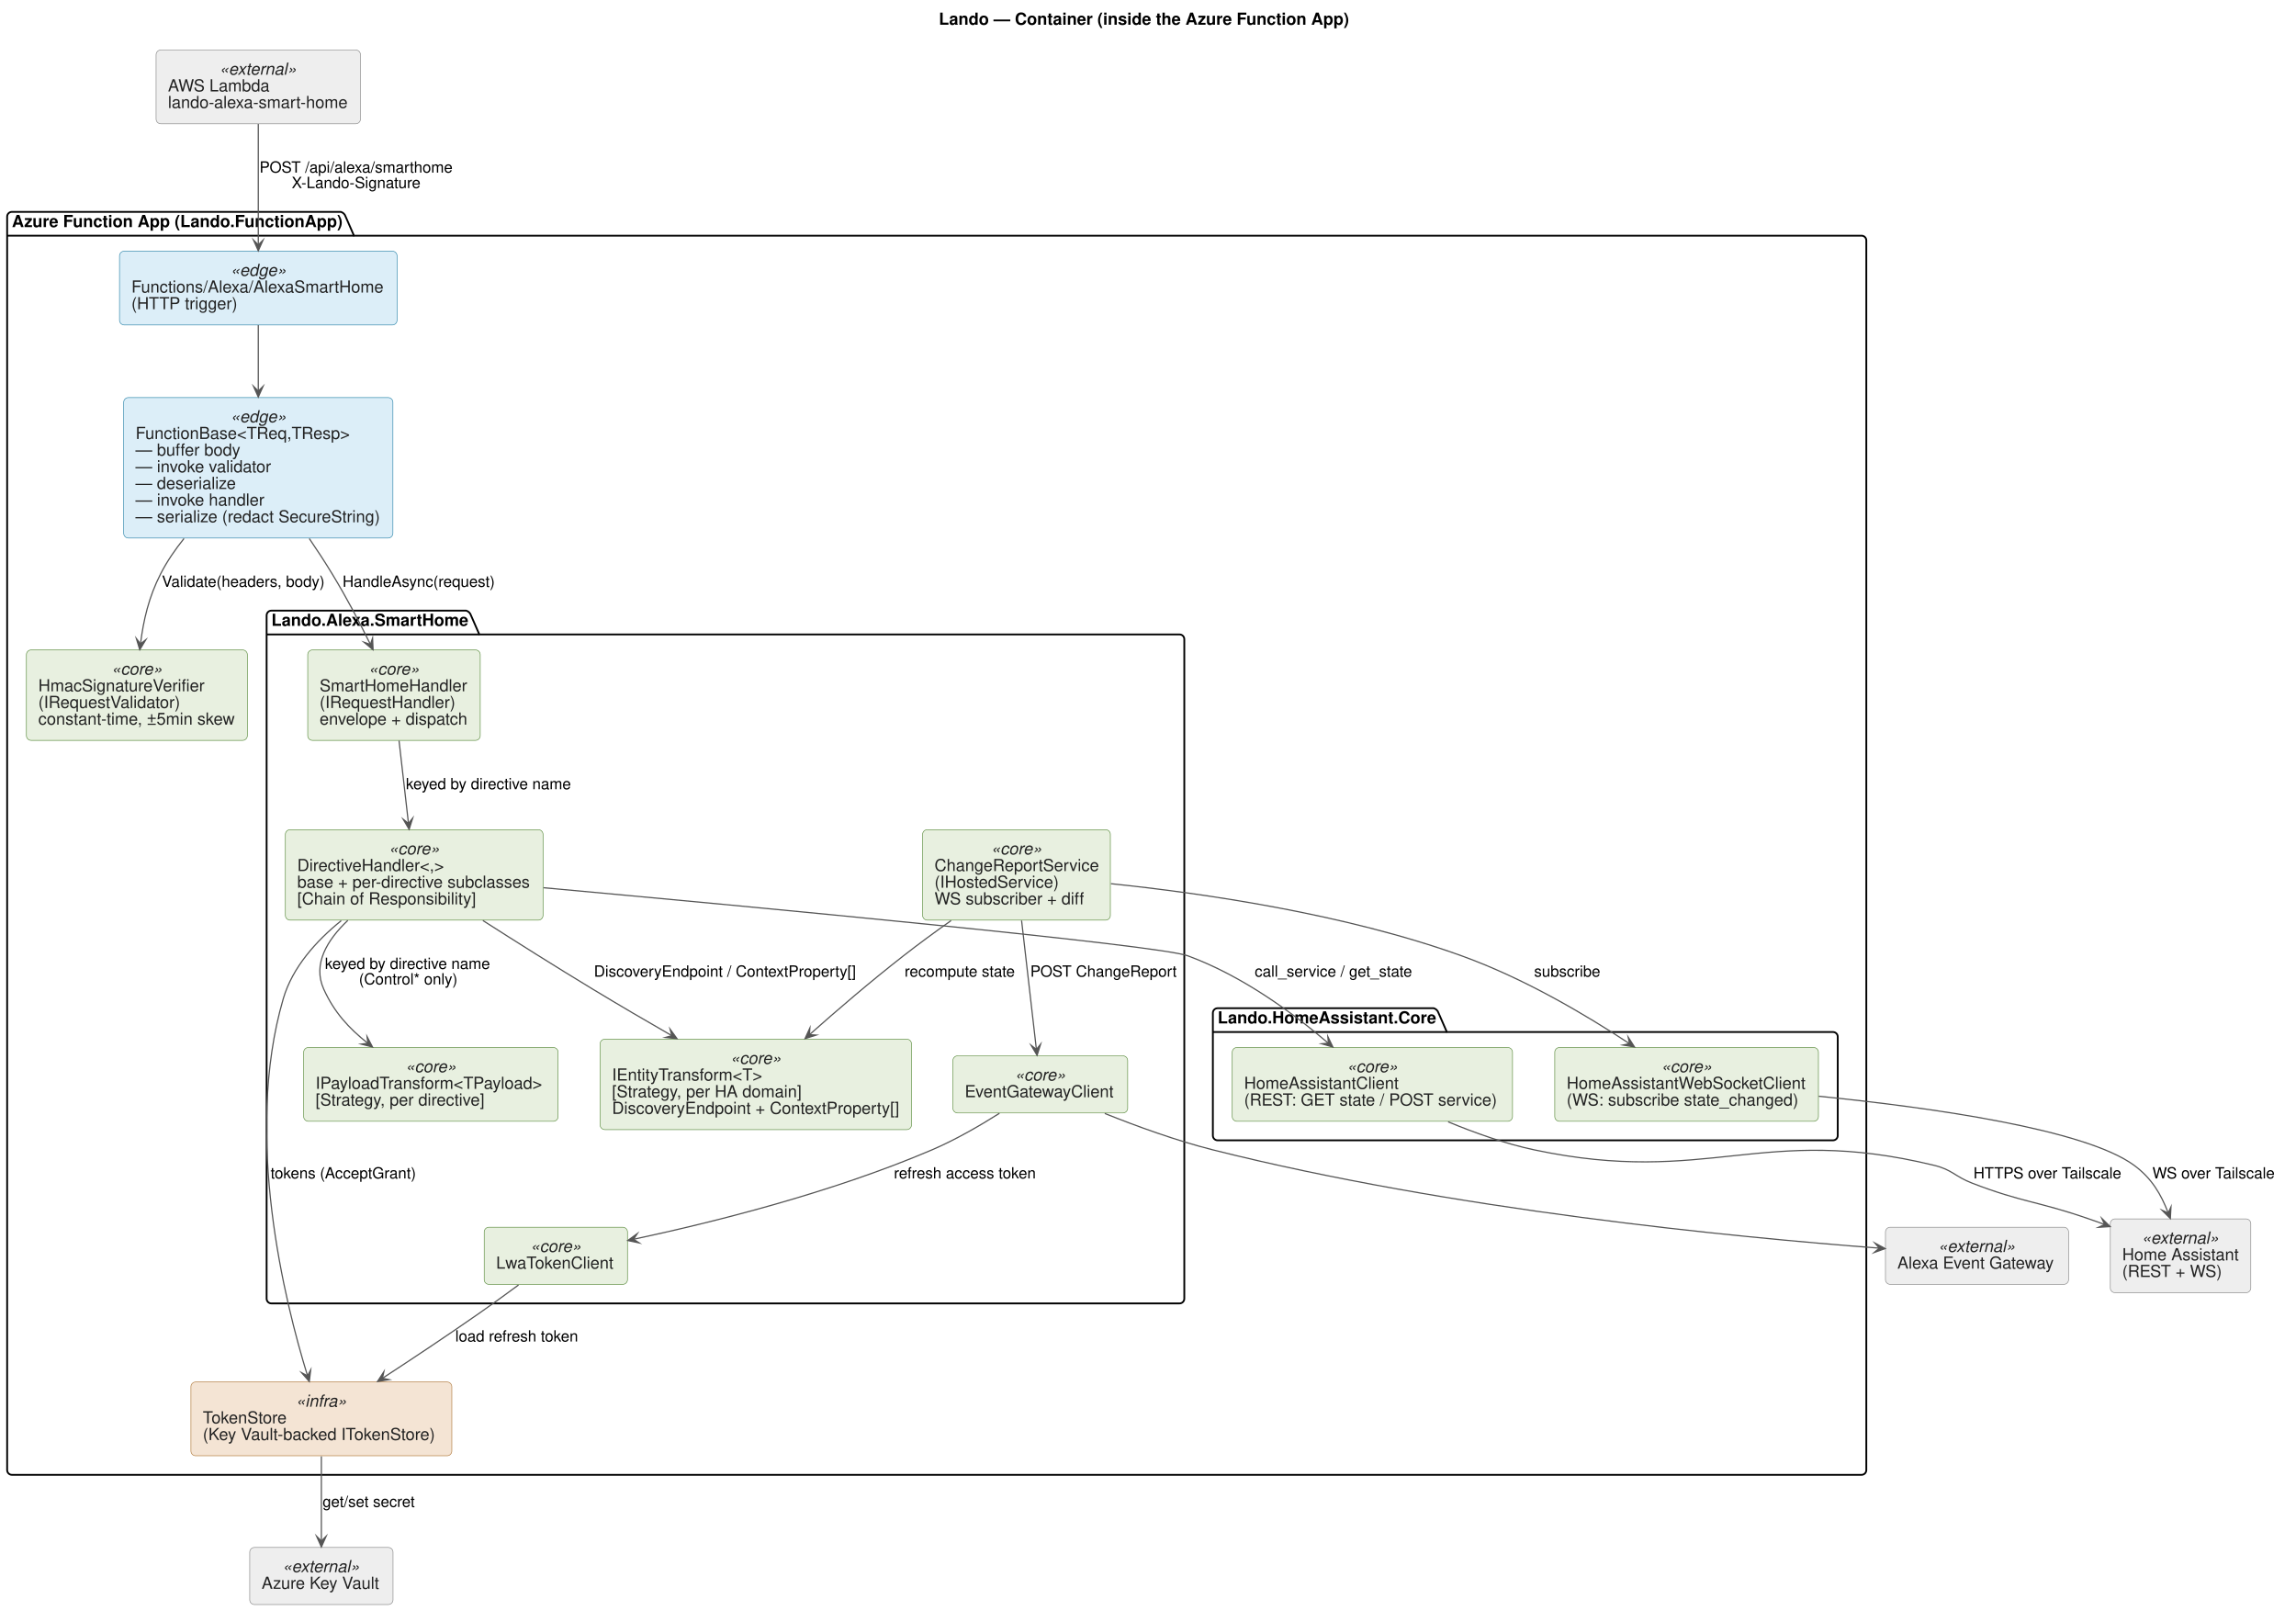
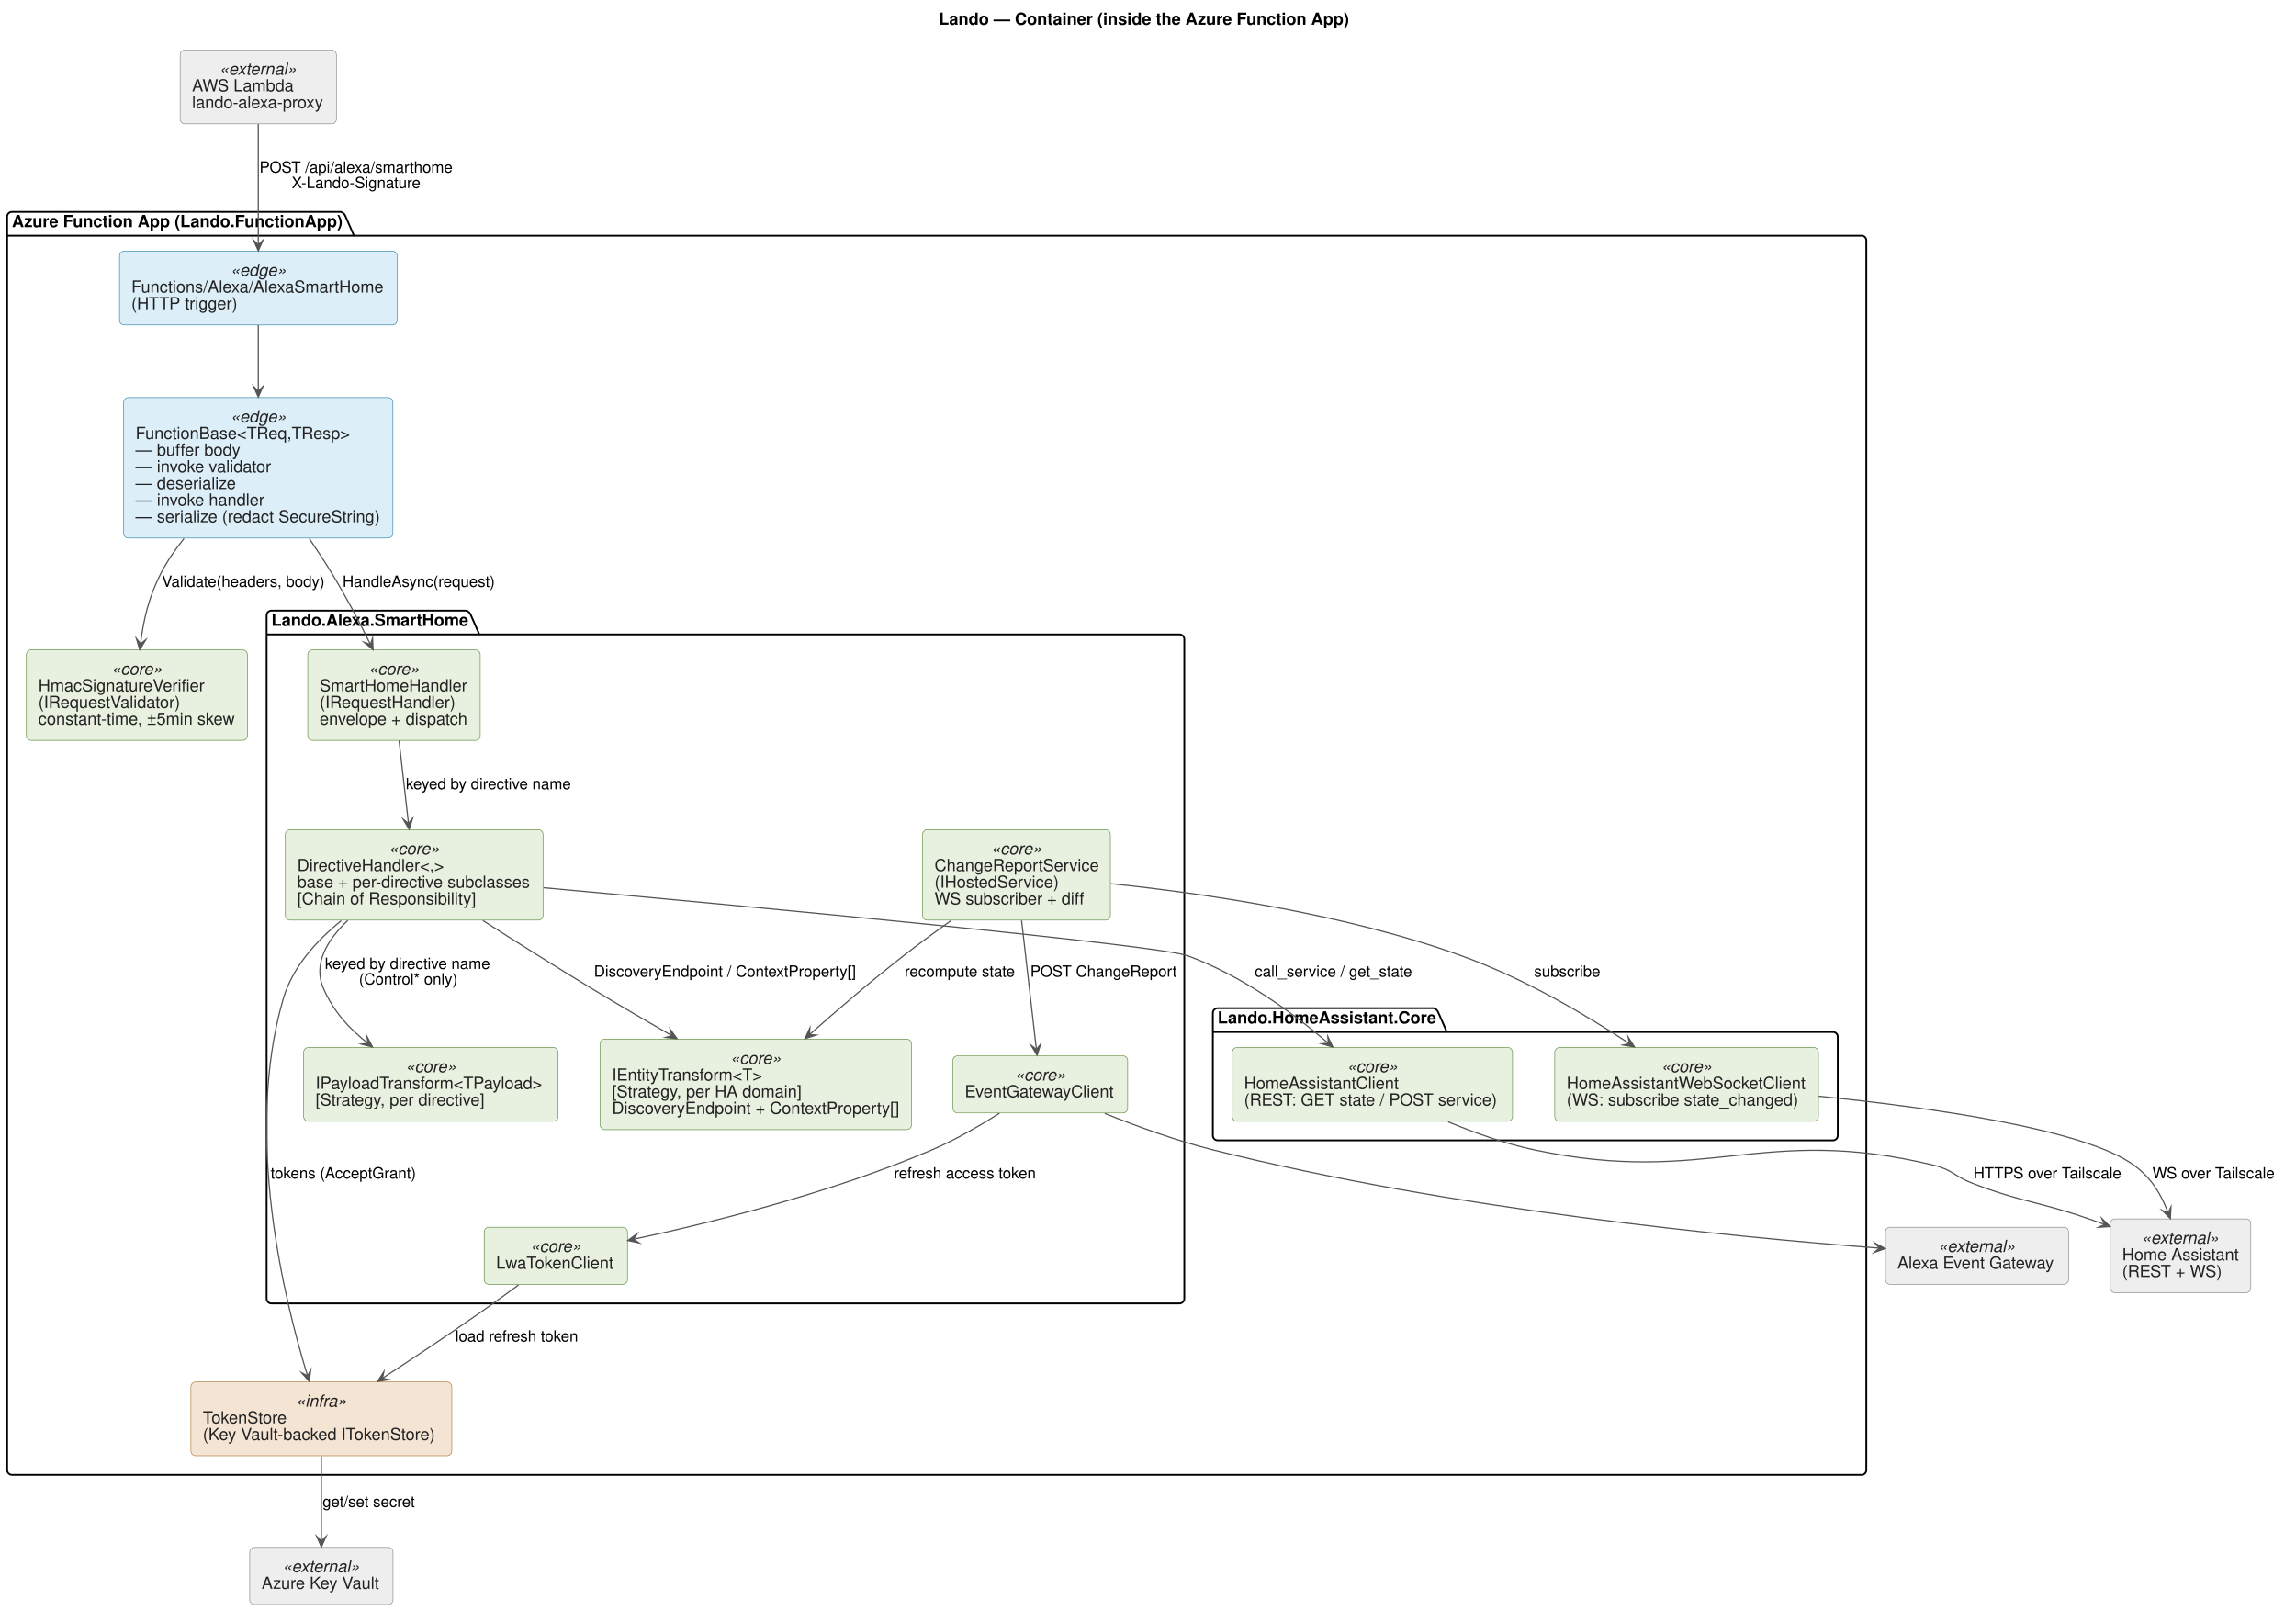
<svg xmlns="http://www.w3.org/2000/svg" contentStyleType="text/css" data-diagram-type="DESCRIPTION" height="1362px" preserveAspectRatio="none" style="width:1929px;height:1362px;background:#FFFFFF;" version="1.1" viewBox="0 0 1929 1362" width="1929px" zoomAndPan="magnify">
  <defs />
  <g>
    <g class="title" data-source-line="1">
      <text fill="#000000" font-family="Helvetica" font-size="14" font-weight="700" lengthAdjust="spacing" textLength="344.545" x="788.767" y="20.78">Lando — Container (inside the Azure Function App)</text>
    </g>
    <g class="cluster" data-qualified-name="Azure Function App .Lando.FunctionApp." data-source-line="25" id="ent0005">
      <path d="M10,178 L286.394,178 A6,6 0 0 1 290.394,182 L297.394,198 L1564,198 A4,4 0 0 1 1568,202 L1568,1235 A4,4 0 0 1 1564,1239 L10,1239 A4,4 0 0 1 6,1235 L6,182 A4,4 0 0 1 10,178" fill="none" style="stroke:#000000;stroke-width:1.5;" />
      <line style="stroke:#000000;stroke-width:1.5;" x1="6" x2="297.394" y1="198" y2="198" />
      <text fill="#000000" font-family="Helvetica" font-size="14" font-weight="700" lengthAdjust="spacing" textLength="278.394" x="10" y="190.78">Azure Function App (Lando.FunctionApp)</text>
    </g>
    <g class="cluster" data-qualified-name="Azure Function App .Lando.FunctionApp..Lando.Alexa.SmartHome" data-source-line="30" id="ent0009">
      <path d="M228,513 L391.71,513 A6,6 0 0 1 395.71,517 L402.71,533 L991,533 A4,4 0 0 1 995,537 L995,1091 A4,4 0 0 1 991,1095 L228,1095 A4,4 0 0 1 224,1091 L224,517 A4,4 0 0 1 228,513" fill="none" style="stroke:#000000;stroke-width:1.5;" />
      <line style="stroke:#000000;stroke-width:1.5;" x1="224" x2="402.71" y1="533" y2="533" />
      <text fill="#000000" font-family="Helvetica" font-size="14" font-weight="700" lengthAdjust="spacing" textLength="165.71" x="228" y="525.78">Lando.Alexa.SmartHome</text>
    </g>
    <g class="cluster" data-qualified-name="Azure Function App .Lando.FunctionApp..Lando.HomeAssistant.Core" data-source-line="40" id="ent0017">
      <path d="M1023,847 L1204.586,847 A6,6 0 0 1 1208.586,851 L1215.586,867 L1540,867 A4,4 0 0 1 1544,871 L1544,954 A4,4 0 0 1 1540,958 L1023,958 A4,4 0 0 1 1019,954 L1019,851 A4,4 0 0 1 1023,847" fill="none" style="stroke:#000000;stroke-width:1.5;" />
      <line style="stroke:#000000;stroke-width:1.5;" x1="1019" x2="1215.586" y1="867" y2="867" />
      <text fill="#000000" font-family="Helvetica" font-size="14" font-weight="700" lengthAdjust="spacing" textLength="183.586" x="1023" y="859.78">Lando.HomeAssistant.Core</text>
    </g>
    <g class="entity" data-qualified-name="Azure Function App .Lando.FunctionApp..trigger" data-source-line="26" id="ent0006">
      <rect fill="#DCEEF8" height="62" rx="4" ry="4" style="stroke:#2E86AB;stroke-width:0.5;" width="233.199" x="100.4" y="211" />
      <text fill="#222222" font-family="Helvetica" font-size="14" font-style="italic" lengthAdjust="spacing" textLength="46.717" x="193.641" y="231.78">«edge»</text>
      <text fill="#222222" font-family="Helvetica" font-size="14" lengthAdjust="spacing" textLength="213.199" x="110.4" y="245.78">Functions/Alexa/AlexaSmartHome</text>
      <text fill="#222222" font-family="Helvetica" font-size="14" lengthAdjust="spacing" textLength="89.448" x="110.4" y="259.78">(HTTP trigger)</text>
    </g>
    <g class="entity" data-qualified-name="Azure Function App .Lando.FunctionApp..base" data-source-line="27" id="ent0007">
      <rect fill="#DCEEF8" height="118" rx="4" ry="4" style="stroke:#2E86AB;stroke-width:0.5;" width="226.185" x="103.91" y="334" />
      <text fill="#222222" font-family="Helvetica" font-size="14" font-style="italic" lengthAdjust="spacing" textLength="46.717" x="193.644" y="354.78">«edge»</text>
      <text fill="#222222" font-family="Helvetica" font-size="14" lengthAdjust="spacing" textLength="181.316" x="113.91" y="368.78">FunctionBase&lt;TReq,TResp&gt;</text>
      <text fill="#222222" font-family="Helvetica" font-size="14" lengthAdjust="spacing" textLength="87.938" x="113.91" y="382.78">— buffer body</text>
      <text fill="#222222" font-family="Helvetica" font-size="14" lengthAdjust="spacing" textLength="115.165" x="113.91" y="396.78">— invoke validator</text>
      <text fill="#222222" font-family="Helvetica" font-size="14" lengthAdjust="spacing" textLength="84.814" x="113.91" y="410.78">— deserialize</text>
      <text fill="#222222" font-family="Helvetica" font-size="14" lengthAdjust="spacing" textLength="108.951" x="113.91" y="424.78">— invoke handler</text>
      <text fill="#222222" font-family="Helvetica" font-size="14" lengthAdjust="spacing" textLength="206.185" x="113.91" y="438.78">— serialize (redact SecureString)</text>
    </g>
    <g class="entity" data-qualified-name="Azure Function App .Lando.FunctionApp..hmac" data-source-line="28" id="ent0008">
      <rect fill="#E8F0E0" height="76" rx="4" ry="4" style="stroke:#5B8C3E;stroke-width:0.5;" width="185.628" x="22.19" y="546" />
      <text fill="#222222" font-family="Helvetica" font-size="14" font-style="italic" lengthAdjust="spacing" textLength="42.807" x="93.601" y="566.78">«core»</text>
      <text fill="#222222" font-family="Helvetica" font-size="14" lengthAdjust="spacing" textLength="140.834" x="32.19" y="580.78">HmacSignatureVerifier</text>
      <text fill="#222222" font-family="Helvetica" font-size="14" lengthAdjust="spacing" textLength="120.613" x="32.19" y="594.78">(IRequestValidator)</text>
      <text fill="#222222" font-family="Helvetica" font-size="14" lengthAdjust="spacing" textLength="165.628" x="32.19" y="608.78">constant-time, ±5min skew</text>
    </g>
    <g class="entity" data-qualified-name="Azure Function App .Lando.FunctionApp..ts" data-source-line="45" id="ent0020">
      <rect fill="#F4E4D4" height="62" rx="4" ry="4" style="stroke:#B07A3D;stroke-width:0.5;" width="219.206" x="160.4" y="1161" />
      <text fill="#222222" font-family="Helvetica" font-size="14" font-style="italic" lengthAdjust="spacing" textLength="42.807" x="248.6" y="1181.78">«infra»</text>
      <text fill="#222222" font-family="Helvetica" font-size="14" lengthAdjust="spacing" textLength="72.372" x="170.4" y="1195.78">TokenStore</text>
      <text fill="#222222" font-family="Helvetica" font-size="14" lengthAdjust="spacing" textLength="199.206" x="170.4" y="1209.78">(Key Vault-backed ITokenStore)</text>
    </g>
    <g class="entity" data-qualified-name="Azure Function App .Lando.FunctionApp..Lando.Alexa.SmartHome.smh" data-source-line="31" id="ent0010">
      <rect fill="#E8F0E0" height="76" rx="4" ry="4" style="stroke:#5B8C3E;stroke-width:0.5;" width="144.927" x="258.54" y="546" />
      <text fill="#222222" font-family="Helvetica" font-size="14" font-style="italic" lengthAdjust="spacing" textLength="42.807" x="309.6" y="566.78">«core»</text>
      <text fill="#222222" font-family="Helvetica" font-size="14" lengthAdjust="spacing" textLength="123.71" x="268.54" y="580.78">SmartHomeHandler</text>
      <text fill="#222222" font-family="Helvetica" font-size="14" lengthAdjust="spacing" textLength="114.386" x="268.54" y="594.78">(IRequestHandler)</text>
      <text fill="#222222" font-family="Helvetica" font-size="14" lengthAdjust="spacing" textLength="124.927" x="268.54" y="608.78">envelope + dispatch</text>
    </g>
    <g class="entity" data-qualified-name="Azure Function App .Lando.FunctionApp..Lando.Alexa.SmartHome.dh" data-source-line="32" id="ent0011">
      <rect fill="#E8F0E0" height="76" rx="4" ry="4" style="stroke:#5B8C3E;stroke-width:0.5;" width="216.485" x="239.76" y="697" />
      <text fill="#222222" font-family="Helvetica" font-size="14" font-style="italic" lengthAdjust="spacing" textLength="42.807" x="326.599" y="717.78">«core»</text>
      <text fill="#222222" font-family="Helvetica" font-size="14" lengthAdjust="spacing" textLength="123.724" x="249.76" y="731.78">DirectiveHandler&lt;,&gt;</text>
      <text fill="#222222" font-family="Helvetica" font-size="14" lengthAdjust="spacing" textLength="196.485" x="249.76" y="745.78">base + per-directive subclasses</text>
      <text fill="#222222" font-family="Helvetica" font-size="14" lengthAdjust="spacing" textLength="150.185" x="249.76" y="759.78">[Chain of Responsibility]</text>
    </g>
    <g class="entity" data-qualified-name="Azure Function App .Lando.FunctionApp..Lando.Alexa.SmartHome.pt" data-source-line="33" id="ent0012">
      <rect fill="#E8F0E0" height="62" rx="4" ry="4" style="stroke:#5B8C3E;stroke-width:0.5;" width="213.765" x="255.12" y="880" />
      <text fill="#222222" font-family="Helvetica" font-size="14" font-style="italic" lengthAdjust="spacing" textLength="42.807" x="340.599" y="900.78">«core»</text>
      <text fill="#222222" font-family="Helvetica" font-size="14" lengthAdjust="spacing" textLength="193.765" x="265.12" y="914.78">IPayloadTransform&lt;TPayload&gt;</text>
      <text fill="#222222" font-family="Helvetica" font-size="14" lengthAdjust="spacing" textLength="143.951" x="265.12" y="928.78">[Strategy, per directive]</text>
    </g>
    <g class="entity" data-qualified-name="Azure Function App .Lando.FunctionApp..Lando.Alexa.SmartHome.et" data-source-line="34" id="ent0013">
      <rect fill="#E8F0E0" height="76" rx="4" ry="4" style="stroke:#5B8C3E;stroke-width:0.5;" width="261.616" x="504.19" y="873" />
      <text fill="#222222" font-family="Helvetica" font-size="14" font-style="italic" lengthAdjust="spacing" textLength="42.807" x="613.595" y="893.78">«core»</text>
      <text fill="#222222" font-family="Helvetica" font-size="14" lengthAdjust="spacing" textLength="127.593" x="514.19" y="907.78">IEntityTransform&lt;T&gt;</text>
      <text fill="#222222" font-family="Helvetica" font-size="14" lengthAdjust="spacing" textLength="161.075" x="514.19" y="921.78">[Strategy, per HA domain]</text>
      <text fill="#222222" font-family="Helvetica" font-size="14" lengthAdjust="spacing" textLength="241.616" x="514.19" y="935.78">DiscoveryEndpoint + ContextProperty[]</text>
    </g>
    <g class="entity" data-qualified-name="Azure Function App .Lando.FunctionApp..Lando.Alexa.SmartHome.crs" data-source-line="35" id="ent0014">
      <rect fill="#E8F0E0" height="76" rx="4" ry="4" style="stroke:#5B8C3E;stroke-width:0.5;" width="157.744" x="775.13" y="697" />
      <text fill="#222222" font-family="Helvetica" font-size="14" font-style="italic" lengthAdjust="spacing" textLength="42.807" x="832.599" y="717.78">«core»</text>
      <text fill="#222222" font-family="Helvetica" font-size="14" lengthAdjust="spacing" textLength="137.744" x="785.13" y="731.78">ChangeReportService</text>
      <text fill="#222222" font-family="Helvetica" font-size="14" lengthAdjust="spacing" textLength="104.255" x="785.13" y="745.78">(IHostedService)</text>
      <text fill="#222222" font-family="Helvetica" font-size="14" lengthAdjust="spacing" textLength="125.651" x="785.13" y="759.78">WS subscriber + diff</text>
    </g>
    <g class="entity" data-qualified-name="Azure Function App .Lando.FunctionApp..Lando.Alexa.SmartHome.egc" data-source-line="36" id="ent0015">
      <rect fill="#E8F0E0" height="48" rx="4" ry="4" style="stroke:#5B8C3E;stroke-width:0.5;" width="146.841" x="800.58" y="887" />
      <text fill="#222222" font-family="Helvetica" font-size="14" font-style="italic" lengthAdjust="spacing" textLength="42.807" x="852.597" y="907.78">«core»</text>
      <text fill="#222222" font-family="Helvetica" font-size="14" lengthAdjust="spacing" textLength="126.841" x="810.58" y="921.78">EventGatewayClient</text>
    </g>
    <g class="entity" data-qualified-name="Azure Function App .Lando.FunctionApp..Lando.Alexa.SmartHome.lwa" data-source-line="37" id="ent0016">
      <rect fill="#E8F0E0" height="48" rx="4" ry="4" style="stroke:#5B8C3E;stroke-width:0.5;" width="120.386" x="406.81" y="1031" />
      <text fill="#222222" font-family="Helvetica" font-size="14" font-style="italic" lengthAdjust="spacing" textLength="42.807" x="445.6" y="1051.78">«core»</text>
      <text fill="#222222" font-family="Helvetica" font-size="14" lengthAdjust="spacing" textLength="100.386" x="416.81" y="1065.78">LwaTokenClient</text>
    </g>
    <g class="entity" data-qualified-name="Azure Function App .Lando.FunctionApp..Lando.HomeAssistant.Core.hac" data-source-line="41" id="ent0018">
      <rect fill="#E8F0E0" height="62" rx="4" ry="4" style="stroke:#5B8C3E;stroke-width:0.5;" width="235.482" x="1035.26" y="880" />
      <text fill="#222222" font-family="Helvetica" font-size="14" font-style="italic" lengthAdjust="spacing" textLength="42.807" x="1131.598" y="900.78">«core»</text>
      <text fill="#222222" font-family="Helvetica" font-size="14" lengthAdjust="spacing" textLength="129.938" x="1045.26" y="914.78">HomeAssistantClient</text>
      <text fill="#222222" font-family="Helvetica" font-size="14" lengthAdjust="spacing" textLength="215.482" x="1045.26" y="928.78">(REST: GET state / POST service)</text>
    </g>
    <g class="entity" data-qualified-name="Azure Function App .Lando.FunctionApp..Lando.HomeAssistant.Core.haws" data-source-line="42" id="ent0019">
      <rect fill="#E8F0E0" height="62" rx="4" ry="4" style="stroke:#5B8C3E;stroke-width:0.5;" width="221.523" x="1306.24" y="880" />
      <text fill="#222222" font-family="Helvetica" font-size="14" font-style="italic" lengthAdjust="spacing" textLength="42.807" x="1395.598" y="900.78">«core»</text>
      <text fill="#222222" font-family="Helvetica" font-size="14" lengthAdjust="spacing" textLength="201.523" x="1316.24" y="914.78">HomeAssistantWebSocketClient</text>
      <text fill="#222222" font-family="Helvetica" font-size="14" lengthAdjust="spacing" textLength="195.316" x="1316.24" y="928.78">(WS: subscribe state_changed)</text>
    </g>
    <g class="entity" data-qualified-name="lambda" data-source-line="20" id="ent0001">
-       <rect fill="#EEEEEE" height="62" rx="4" ry="4" style="stroke:#888888;stroke-width:0.5;" width="171.731" x="131.13" y="42" />
-       <text fill="#222222" font-family="Helvetica" font-size="14" font-style="italic" lengthAdjust="spacing" textLength="65.379" x="184.306" y="62.78">«external»</text>
-       <text fill="#222222" font-family="Helvetica" font-size="14" lengthAdjust="spacing" textLength="86.372" x="141.13" y="76.78">AWS Lambda</text>
-       <text fill="#222222" font-family="Helvetica" font-size="14" lengthAdjust="spacing" textLength="151.731" x="141.13" y="90.78">lando-alexa-smart-home</text>
+       <rect fill="#EEEEEE" height="62" rx="4" ry="4" style="stroke:#888888;stroke-width:0.5;" width="131.282" x="151.36" y="42" />
+       <text fill="#222222" font-family="Helvetica" font-size="14" font-style="italic" lengthAdjust="spacing" textLength="65.379" x="184.312" y="62.78">«external»</text>
+       <text fill="#222222" font-family="Helvetica" font-size="14" lengthAdjust="spacing" textLength="86.372" x="161.36" y="76.78">AWS Lambda</text>
+       <text fill="#222222" font-family="Helvetica" font-size="14" lengthAdjust="spacing" textLength="111.282" x="161.36" y="90.78">lando-alexa-proxy</text>
    </g>
    <g class="entity" data-qualified-name="gw" data-source-line="21" id="ent0002">
      <rect fill="#EEEEEE" height="48" rx="4" ry="4" style="stroke:#888888;stroke-width:0.5;" width="153.848" x="1584.08" y="1031" />
      <text fill="#222222" font-family="Helvetica" font-size="14" font-style="italic" lengthAdjust="spacing" textLength="65.379" x="1628.314" y="1051.78">«external»</text>
      <text fill="#222222" font-family="Helvetica" font-size="14" lengthAdjust="spacing" textLength="133.848" x="1594.08" y="1065.78">Alexa Event Gateway</text>
    </g>
    <g class="entity" data-qualified-name="ha" data-source-line="22" id="ent0003">
      <rect fill="#EEEEEE" height="62" rx="4" ry="4" style="stroke:#888888;stroke-width:0.5;" width="118.034" x="1772.98" y="1024" />
      <text fill="#222222" font-family="Helvetica" font-size="14" font-style="italic" lengthAdjust="spacing" textLength="65.379" x="1799.308" y="1044.78">«external»</text>
      <text fill="#222222" font-family="Helvetica" font-size="14" lengthAdjust="spacing" textLength="98.034" x="1782.98" y="1058.78">Home Assistant</text>
      <text fill="#222222" font-family="Helvetica" font-size="14" lengthAdjust="spacing" textLength="85.169" x="1782.98" y="1072.78">(REST + WS)</text>
    </g>
    <g class="entity" data-qualified-name="kv" data-source-line="23" id="ent0004">
      <rect fill="#EEEEEE" height="48" rx="4" ry="4" style="stroke:#888888;stroke-width:0.5;" width="120.386" x="209.81" y="1300" />
      <text fill="#222222" font-family="Helvetica" font-size="14" font-style="italic" lengthAdjust="spacing" textLength="65.379" x="237.313" y="1320.78">«external»</text>
      <text fill="#222222" font-family="Helvetica" font-size="14" lengthAdjust="spacing" textLength="100.386" x="219.81" y="1334.78">Azure Key Vault</text>
    </g>
    <g class="link" data-entity-1="ent0001" data-entity-2="ent0006" data-link-type="dependency" data-source-line="48" id="lnk21">
      <path d="M217,104.24 C217,134.41 217,175.51 217,205.7" fill="none" id="lambda-to-trigger" style="stroke:#555555;stroke-width:1;" />
      <polygon fill="#555555" points="217,210.7,221,201.7,217,205.7,213,201.7,217,210.7" style="stroke:#555555;stroke-width:1;stroke-linejoin:miter;stroke-miterlimit:10;" />
      <text fill="#000000" font-family="Helvetica" font-size="13" lengthAdjust="spacing" textLength="163.287" x="218" y="145.01">POST /api/alexa/smarthome</text>
      <text fill="#000000" font-family="Helvetica" font-size="13" lengthAdjust="spacing" textLength="109.129" x="245.079" y="158.01">X-Lando-Signature</text>
    </g>
    <g class="link" data-entity-1="ent0006" data-entity-2="ent0007" data-link-type="dependency" data-source-line="49" id="lnk22">
      <path d="M217,273.15 C217,290.5 217,307.89 217,328.55" fill="none" id="trigger-to-base" style="stroke:#555555;stroke-width:1;" />
      <polygon fill="#555555" points="217,333.55,221,324.55,217,328.55,213,324.55,217,333.55" style="stroke:#555555;stroke-width:1;stroke-linejoin:miter;stroke-miterlimit:10;" />
    </g>
    <g class="link" data-entity-1="ent0007" data-entity-2="ent0008" data-link-type="dependency" data-source-line="50" id="lnk23">
      <path d="M154.6,452.4 C147.12,461.7 140.28,471.68 135,482 C124.91,501.73 120.521,521.089 118.041,540.909" fill="none" id="base-to-hmac" style="stroke:#555555;stroke-width:1;" />
      <polygon fill="#555555" points="117.42,545.87,122.507,537.436,118.041,540.909,114.568,536.443,117.42,545.87" style="stroke:#555555;stroke-width:1;stroke-linejoin:miter;stroke-miterlimit:10;" />
      <text fill="#000000" font-family="Helvetica" font-size="13" lengthAdjust="spacing" textLength="138.03" x="136" y="493.01">Validate(headers, body)</text>
    </g>
    <g class="link" data-entity-1="ent0007" data-entity-2="ent0010" data-link-type="dependency" data-source-line="51" id="lnk24">
      <path d="M259.84,452.42 C266.48,462.15 273.09,472.25 279,482 C291.47,502.58 301.649,521.995 311.209,541.385" fill="none" id="base-to-smh" style="stroke:#555555;stroke-width:1;" />
      <polygon fill="#555555" points="313.42,545.87,313.028,536.029,311.209,541.385,305.853,539.567,313.42,545.87" style="stroke:#555555;stroke-width:1;stroke-linejoin:miter;stroke-miterlimit:10;" />
      <text fill="#000000" font-family="Helvetica" font-size="13" lengthAdjust="spacing" textLength="128.616" x="287.81" y="493.01">HandleAsync(request)</text>
    </g>
    <g class="link" data-entity-1="ent0010" data-entity-2="ent0011" data-link-type="dependency" data-source-line="52" id="lnk25">
      <path d="M335.25,622.21 C337.84,644.97 340.582,669.012 343.183,691.772" fill="none" id="smh-to-dh" style="stroke:#555555;stroke-width:1;" />
      <polygon fill="#555555" points="343.75,696.74,346.703,687.344,343.183,691.772,338.754,688.252,343.75,696.74" style="stroke:#555555;stroke-width:1;stroke-linejoin:miter;stroke-miterlimit:10;" />
      <text fill="#000000" font-family="Helvetica" font-size="13" lengthAdjust="spacing" textLength="140.182" x="341.01" y="663.01">keyed by directive name</text>
    </g>
    <g class="link" data-entity-1="ent0011" data-entity-2="ent0012" data-link-type="dependency" data-source-line="53" id="lnk26">
      <path d="M292.21,773.25 C274.87,789.69 262.5,810.03 272,831 C280.75,850.32 292.893,863.673 309.053,876.492" fill="none" id="dh-to-pt" style="stroke:#555555;stroke-width:1;" />
      <polygon fill="#555555" points="312.97,879.6,308.405,870.873,309.053,876.492,303.433,877.14,312.97,879.6" style="stroke:#555555;stroke-width:1;stroke-linejoin:miter;stroke-miterlimit:10;" />
      <text fill="#000000" font-family="Helvetica" font-size="13" lengthAdjust="spacing" textLength="140.182" x="273" y="814.01">keyed by directive name</text>
      <text fill="#000000" font-family="Helvetica" font-size="13" lengthAdjust="spacing" textLength="83.085" x="301.549" y="827.01">(Control* only)</text>
    </g>
    <g class="link" data-entity-1="ent0011" data-entity-2="ent0013" data-link-type="dependency" data-source-line="54" id="lnk27">
      <path d="M405.7,773.33 C433.44,791.08 467.27,812.42 498,831 C520.91,844.85 541.904,857.12 564.484,870.09" fill="none" id="dh-to-et" style="stroke:#555555;stroke-width:1;" />
      <polygon fill="#555555" points="568.82,872.58,563.008,864.629,564.484,870.09,559.024,871.566,568.82,872.58" style="stroke:#555555;stroke-width:1;stroke-linejoin:miter;stroke-miterlimit:10;" />
      <text fill="#000000" font-family="Helvetica" font-size="13" lengthAdjust="spacing" textLength="220.378" x="499" y="820.51">DiscoveryEndpoint / ContextProperty[]</text>
    </g>
    <g class="link" data-entity-1="ent0011" data-entity-2="ent0018" data-link-type="dependency" data-source-line="55" id="lnk28">
      <path d="M456.64,745.78 C635.06,762.05 973.02,793.78 998,803 C1044.48,820.15 1086.42,851.232 1116.03,876.402" fill="none" id="dh-to-hac" style="stroke:#555555;stroke-width:1;" />
      <polygon fill="#555555" points="1119.84,879.64,1115.573,870.763,1116.03,876.402,1110.392,876.859,1119.84,879.64" style="stroke:#555555;stroke-width:1;stroke-linejoin:miter;stroke-miterlimit:10;" />
      <text fill="#000000" font-family="Helvetica" font-size="13" lengthAdjust="spacing" textLength="132.234" x="1054.16" y="820.51">call_service / get_state</text>
    </g>
    <g class="link" data-entity-1="ent0011" data-entity-2="ent0020" data-link-type="dependency" data-source-line="56" id="lnk29">
      <path d="M286.67,773.47 C265.78,790.36 245.74,812.51 238,839 C204.36,954.15 239.286,1093.932 258.377,1155.832" fill="none" id="dh-to-ts" style="stroke:#555555;stroke-width:1;" />
      <polygon fill="#555555" points="259.85,1160.61,261.02,1150.831,258.377,1155.832,253.375,1153.188,259.85,1160.61" style="stroke:#555555;stroke-width:1;stroke-linejoin:miter;stroke-miterlimit:10;" />
      <text fill="#000000" font-family="Helvetica" font-size="13" lengthAdjust="spacing" textLength="122.827" x="227.3" y="990.01">tokens (AcceptGrant)</text>
    </g>
    <g class="link" data-entity-1="ent0018" data-entity-2="ent0003" data-link-type="dependency" data-source-line="57" id="lnk30">
      <path d="M1216.63,942.43 C1239,951.73 1264.64,960.85 1289,966 C1435.21,996.91 1479.79,943.69 1625,979 C1640.26,982.71 1642.34,988.35 1657,994 C1699.51,1010.37 1711.97,1009.05 1755,1024 C1760.83,1026.02 1762.186,1026.459 1768.206,1028.709" fill="none" id="hac-to-ha" style="stroke:#555555;stroke-width:1;" />
      <polygon fill="#555555" points="1772.89,1030.46,1765.86,1023.562,1768.206,1028.709,1763.059,1031.056,1772.89,1030.46" style="stroke:#555555;stroke-width:1;stroke-linejoin:miter;stroke-miterlimit:10;" />
      <text fill="#000000" font-family="Helvetica" font-size="13" lengthAdjust="spacing" textLength="126.42" x="1658" y="990.01">HTTPS over Tailscale</text>
    </g>
    <g class="link" data-entity-1="ent0019" data-entity-2="ent0003" data-link-type="dependency" data-source-line="58" id="lnk31">
      <path d="M1527.99,920.94 C1623.32,930.54 1751.73,948.67 1793,979 C1807.78,989.86 1815.647,1003.329 1821.647,1019.049" fill="none" id="haws-to-ha" style="stroke:#555555;stroke-width:1;" />
      <polygon fill="#555555" points="1823.43,1023.72,1823.958,1013.885,1821.647,1019.049,1816.484,1016.738,1823.43,1023.72" style="stroke:#555555;stroke-width:1;stroke-linejoin:miter;stroke-miterlimit:10;" />
      <text fill="#000000" font-family="Helvetica" font-size="13" lengthAdjust="spacing" textLength="104.749" x="1808.33" y="990.01">WS over Tailscale</text>
    </g>
    <g class="link" data-entity-1="ent0014" data-entity-2="ent0019" data-link-type="dependency" data-source-line="59" id="lnk32">
      <path d="M933.36,742.39 C1010.47,750.4 1129.96,767.63 1228,803 C1280.85,822.06 1332.023,852.433 1369.062,876.793" fill="none" id="crs-to-haws" style="stroke:#555555;stroke-width:1;" />
      <polygon fill="#555555" points="1373.24,879.54,1367.918,871.253,1369.062,876.793,1363.523,877.937,1373.24,879.54" style="stroke:#555555;stroke-width:1;stroke-linejoin:miter;stroke-miterlimit:10;" />
      <text fill="#000000" font-family="Helvetica" font-size="13" lengthAdjust="spacing" textLength="55.637" x="1288.88" y="820.51">subscribe</text>
    </g>
    <g class="link" data-entity-1="ent0014" data-entity-2="ent0013" data-link-type="dependency" data-source-line="60" id="lnk33">
      <path d="M799.08,773.37 C785.77,782.79 771.72,793.06 759,803 C730.65,825.14 703.781,848.212 680.071,869.242" fill="none" id="crs-to-et" style="stroke:#555555;stroke-width:1;" />
      <polygon fill="#555555" points="676.33,872.56,685.717,869.58,680.071,869.242,680.409,863.596,676.33,872.56" style="stroke:#555555;stroke-width:1;stroke-linejoin:miter;stroke-miterlimit:10;" />
      <text fill="#000000" font-family="Helvetica" font-size="13" lengthAdjust="spacing" textLength="93.215" x="760" y="820.51">recompute state</text>
    </g>
    <g class="link" data-entity-1="ent0014" data-entity-2="ent0015" data-link-type="dependency" data-source-line="61" id="lnk34">
      <path d="M858.29,773.33 C862.24,807.68 867.399,852.603 870.739,881.643" fill="none" id="crs-to-egc" style="stroke:#555555;stroke-width:1;" />
      <polygon fill="#555555" points="871.31,886.61,874.255,877.212,870.739,881.643,866.308,878.126,871.31,886.61" style="stroke:#555555;stroke-width:1;stroke-linejoin:miter;stroke-miterlimit:10;" />
      <text fill="#000000" font-family="Helvetica" font-size="13" lengthAdjust="spacing" textLength="123.564" x="865.6" y="820.51">POST ChangeReport</text>
    </g>
    <g class="link" data-entity-1="ent0015" data-entity-2="ent0002" data-link-type="dependency" data-source-line="62" id="lnk35">
      <path d="M928.18,935.42 C955.05,946.19 988.26,958.27 1019,966 C1219.21,1016.35 1457.274,1039.352 1578.874,1048.562" fill="none" id="egc-to-gw" style="stroke:#555555;stroke-width:1;" />
      <polygon fill="#555555" points="1583.86,1048.94,1575.188,1044.272,1578.874,1048.562,1574.584,1052.249,1583.86,1048.94" style="stroke:#555555;stroke-width:1;stroke-linejoin:miter;stroke-miterlimit:10;" />
    </g>
    <g class="link" data-entity-1="ent0015" data-entity-2="ent0016" data-link-type="dependency" data-source-line="63" id="lnk36">
      <path d="M839.7,935.28 C823.12,945.76 802.6,957.63 783,966 C697.37,1002.57 597.11,1027.276 532.31,1041.116" fill="none" id="egc-to-lwa" style="stroke:#555555;stroke-width:1;" />
      <polygon fill="#555555" points="527.42,1042.16,537.057,1044.192,532.31,1041.116,535.386,1036.368,527.42,1042.16" style="stroke:#555555;stroke-width:1;stroke-linejoin:miter;stroke-miterlimit:10;" />
      <text fill="#000000" font-family="Helvetica" font-size="13" lengthAdjust="spacing" textLength="119.945" x="751.02" y="990.01">refresh access token</text>
    </g>
    <g class="link" data-entity-1="ent0016" data-entity-2="ent0020" data-link-type="dependency" data-source-line="64" id="lnk37">
      <path d="M435.65,1079.5 C425.32,1087.1 413.74,1095.51 403,1103 C374.84,1122.64 346.948,1141.168 321.348,1157.868" fill="none" id="lwa-to-ts" style="stroke:#555555;stroke-width:1;" />
      <polygon fill="#555555" points="317.16,1160.6,326.883,1159.033,321.348,1157.868,322.512,1152.332,317.16,1160.6" style="stroke:#555555;stroke-width:1;stroke-linejoin:miter;stroke-miterlimit:10;" />
      <text fill="#000000" font-family="Helvetica" font-size="13" lengthAdjust="spacing" textLength="104.064" x="382.51" y="1127.01">load refresh token</text>
    </g>
    <g class="link" data-entity-1="ent0020" data-entity-2="ent0004" data-link-type="dependency" data-source-line="65" id="lnk38">
      <path d="M270,1223.48 C270,1246.74 270,1273.32 270,1294.61" fill="none" id="ts-to-kv" style="stroke:#555555;stroke-width:1;" />
      <polygon fill="#555555" points="270,1299.61,274,1290.61,270,1294.61,266,1290.61,270,1299.61" style="stroke:#555555;stroke-width:1;stroke-linejoin:miter;stroke-miterlimit:10;" />
      <text fill="#000000" font-family="Helvetica" font-size="13" lengthAdjust="spacing" textLength="78.038" x="271" y="1266.01">get/set secret</text>
    </g>
  </g>
</svg>
